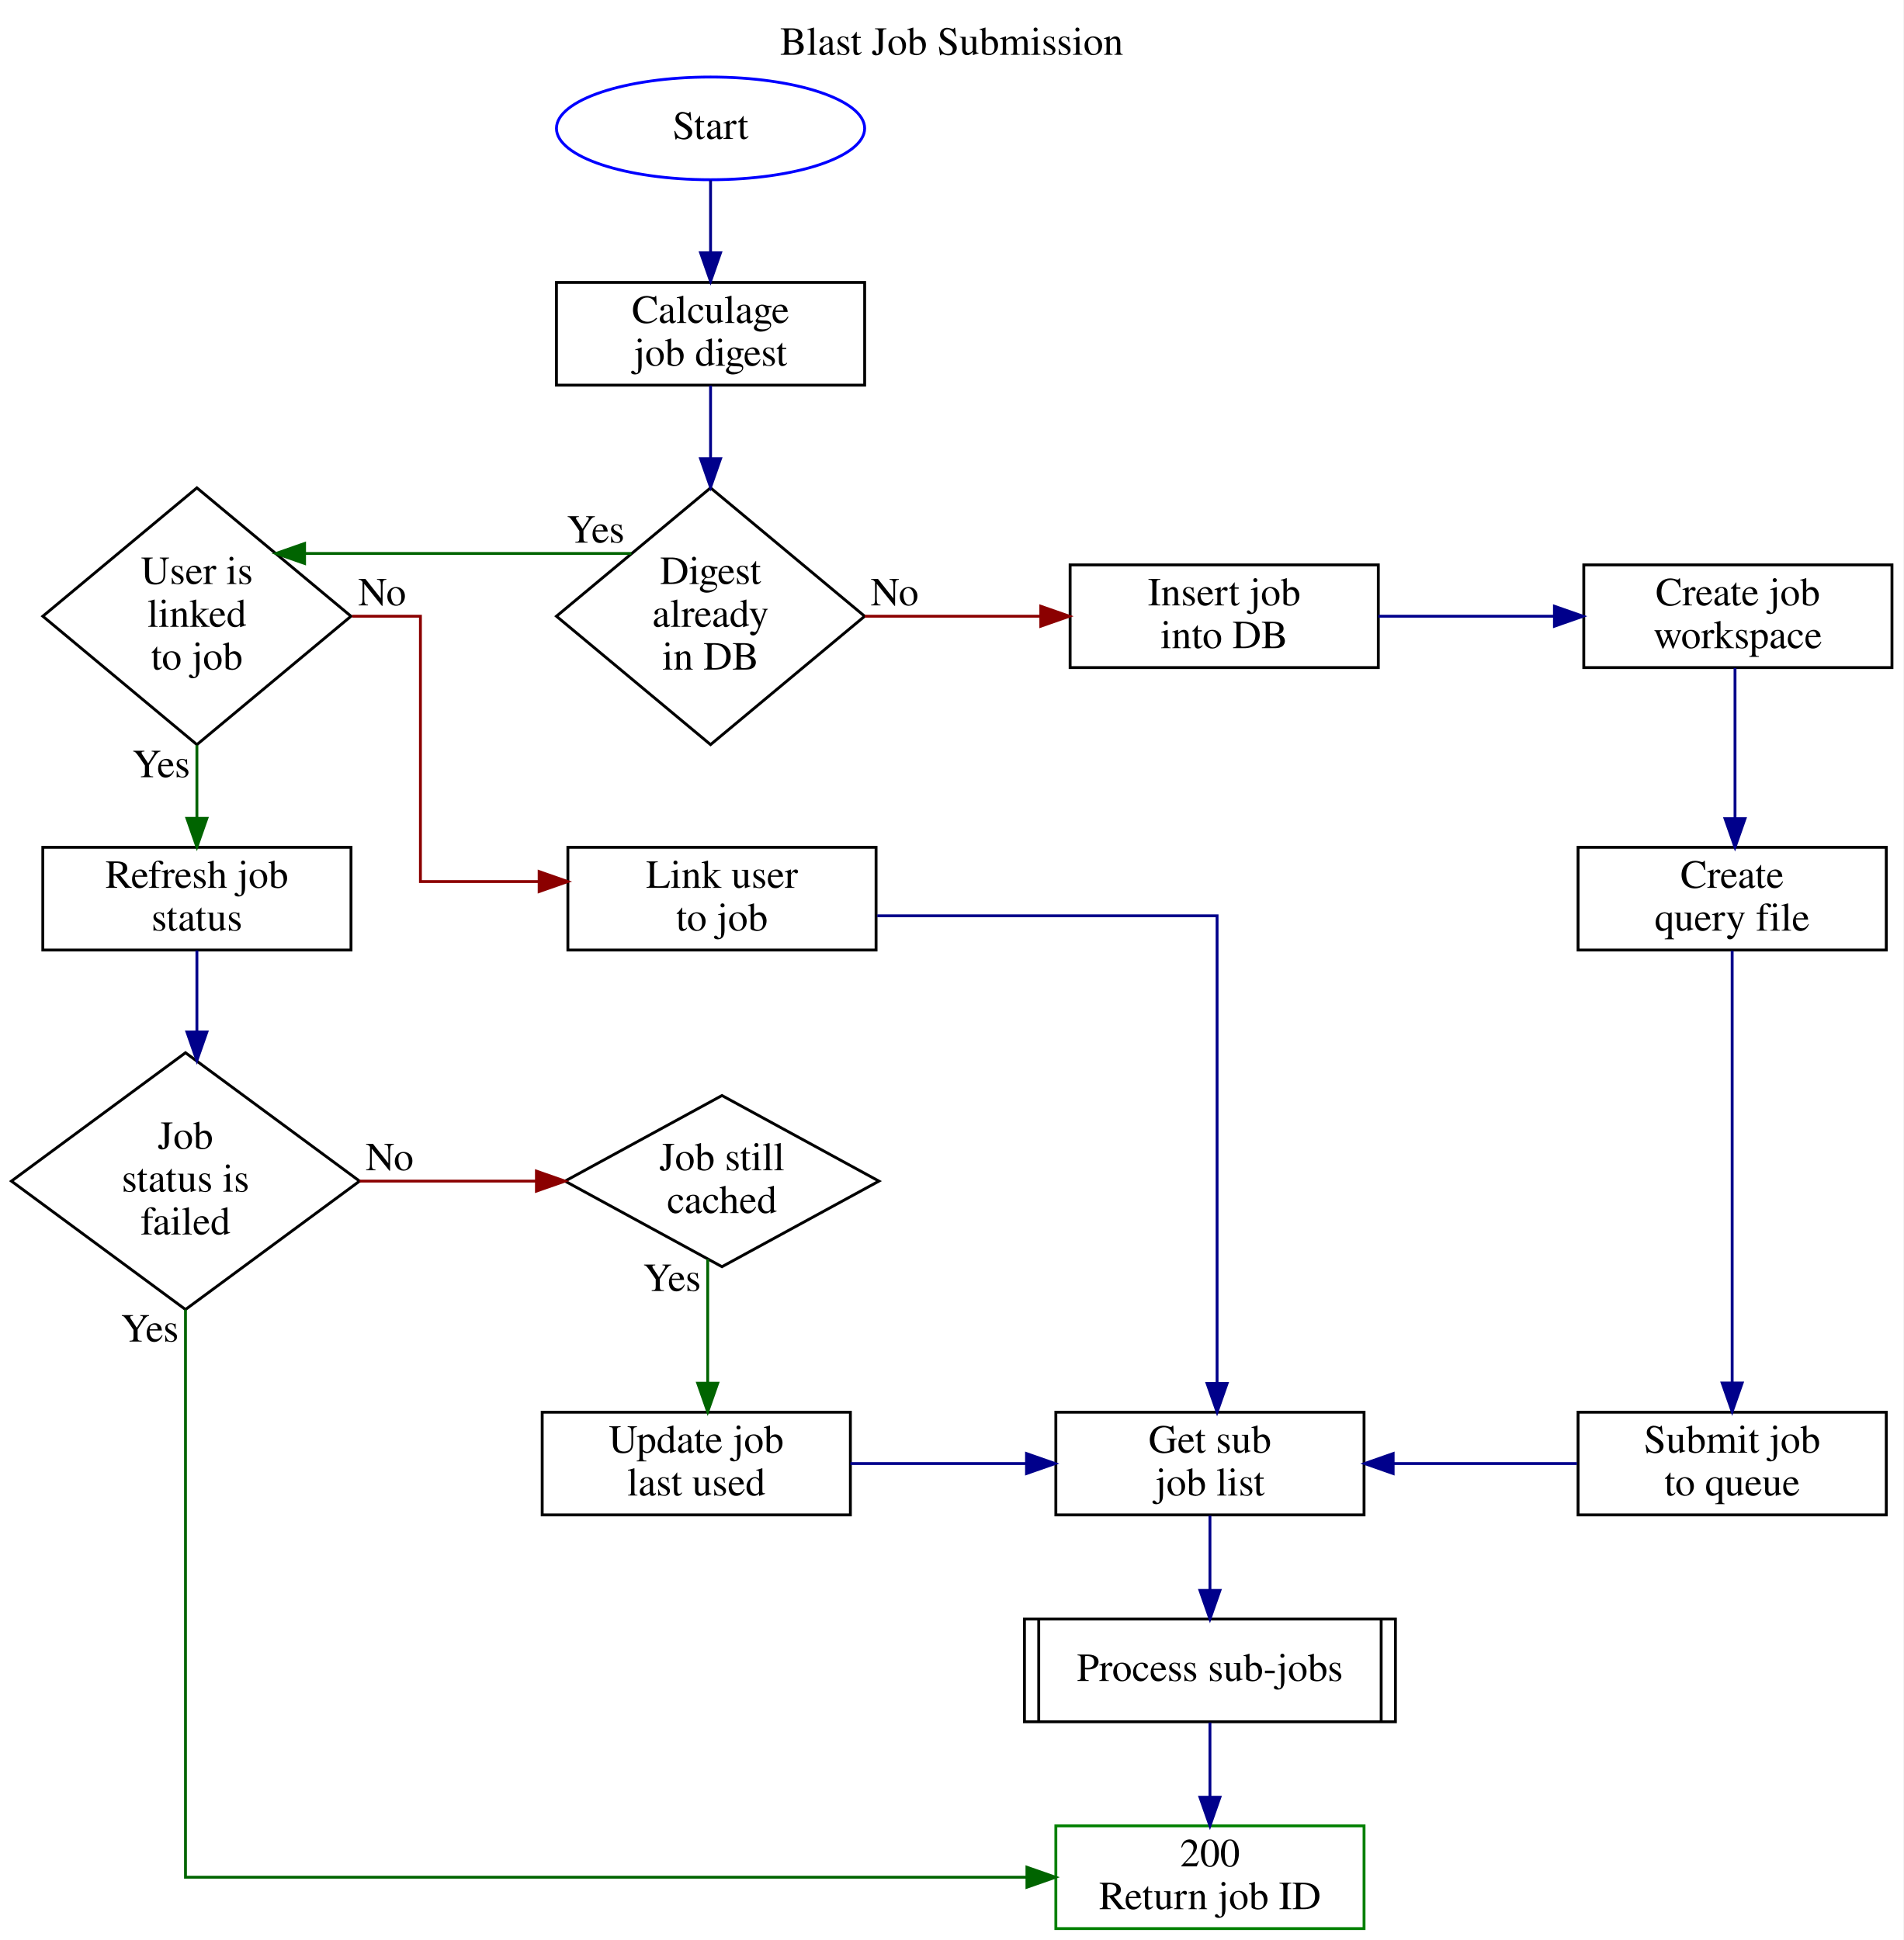
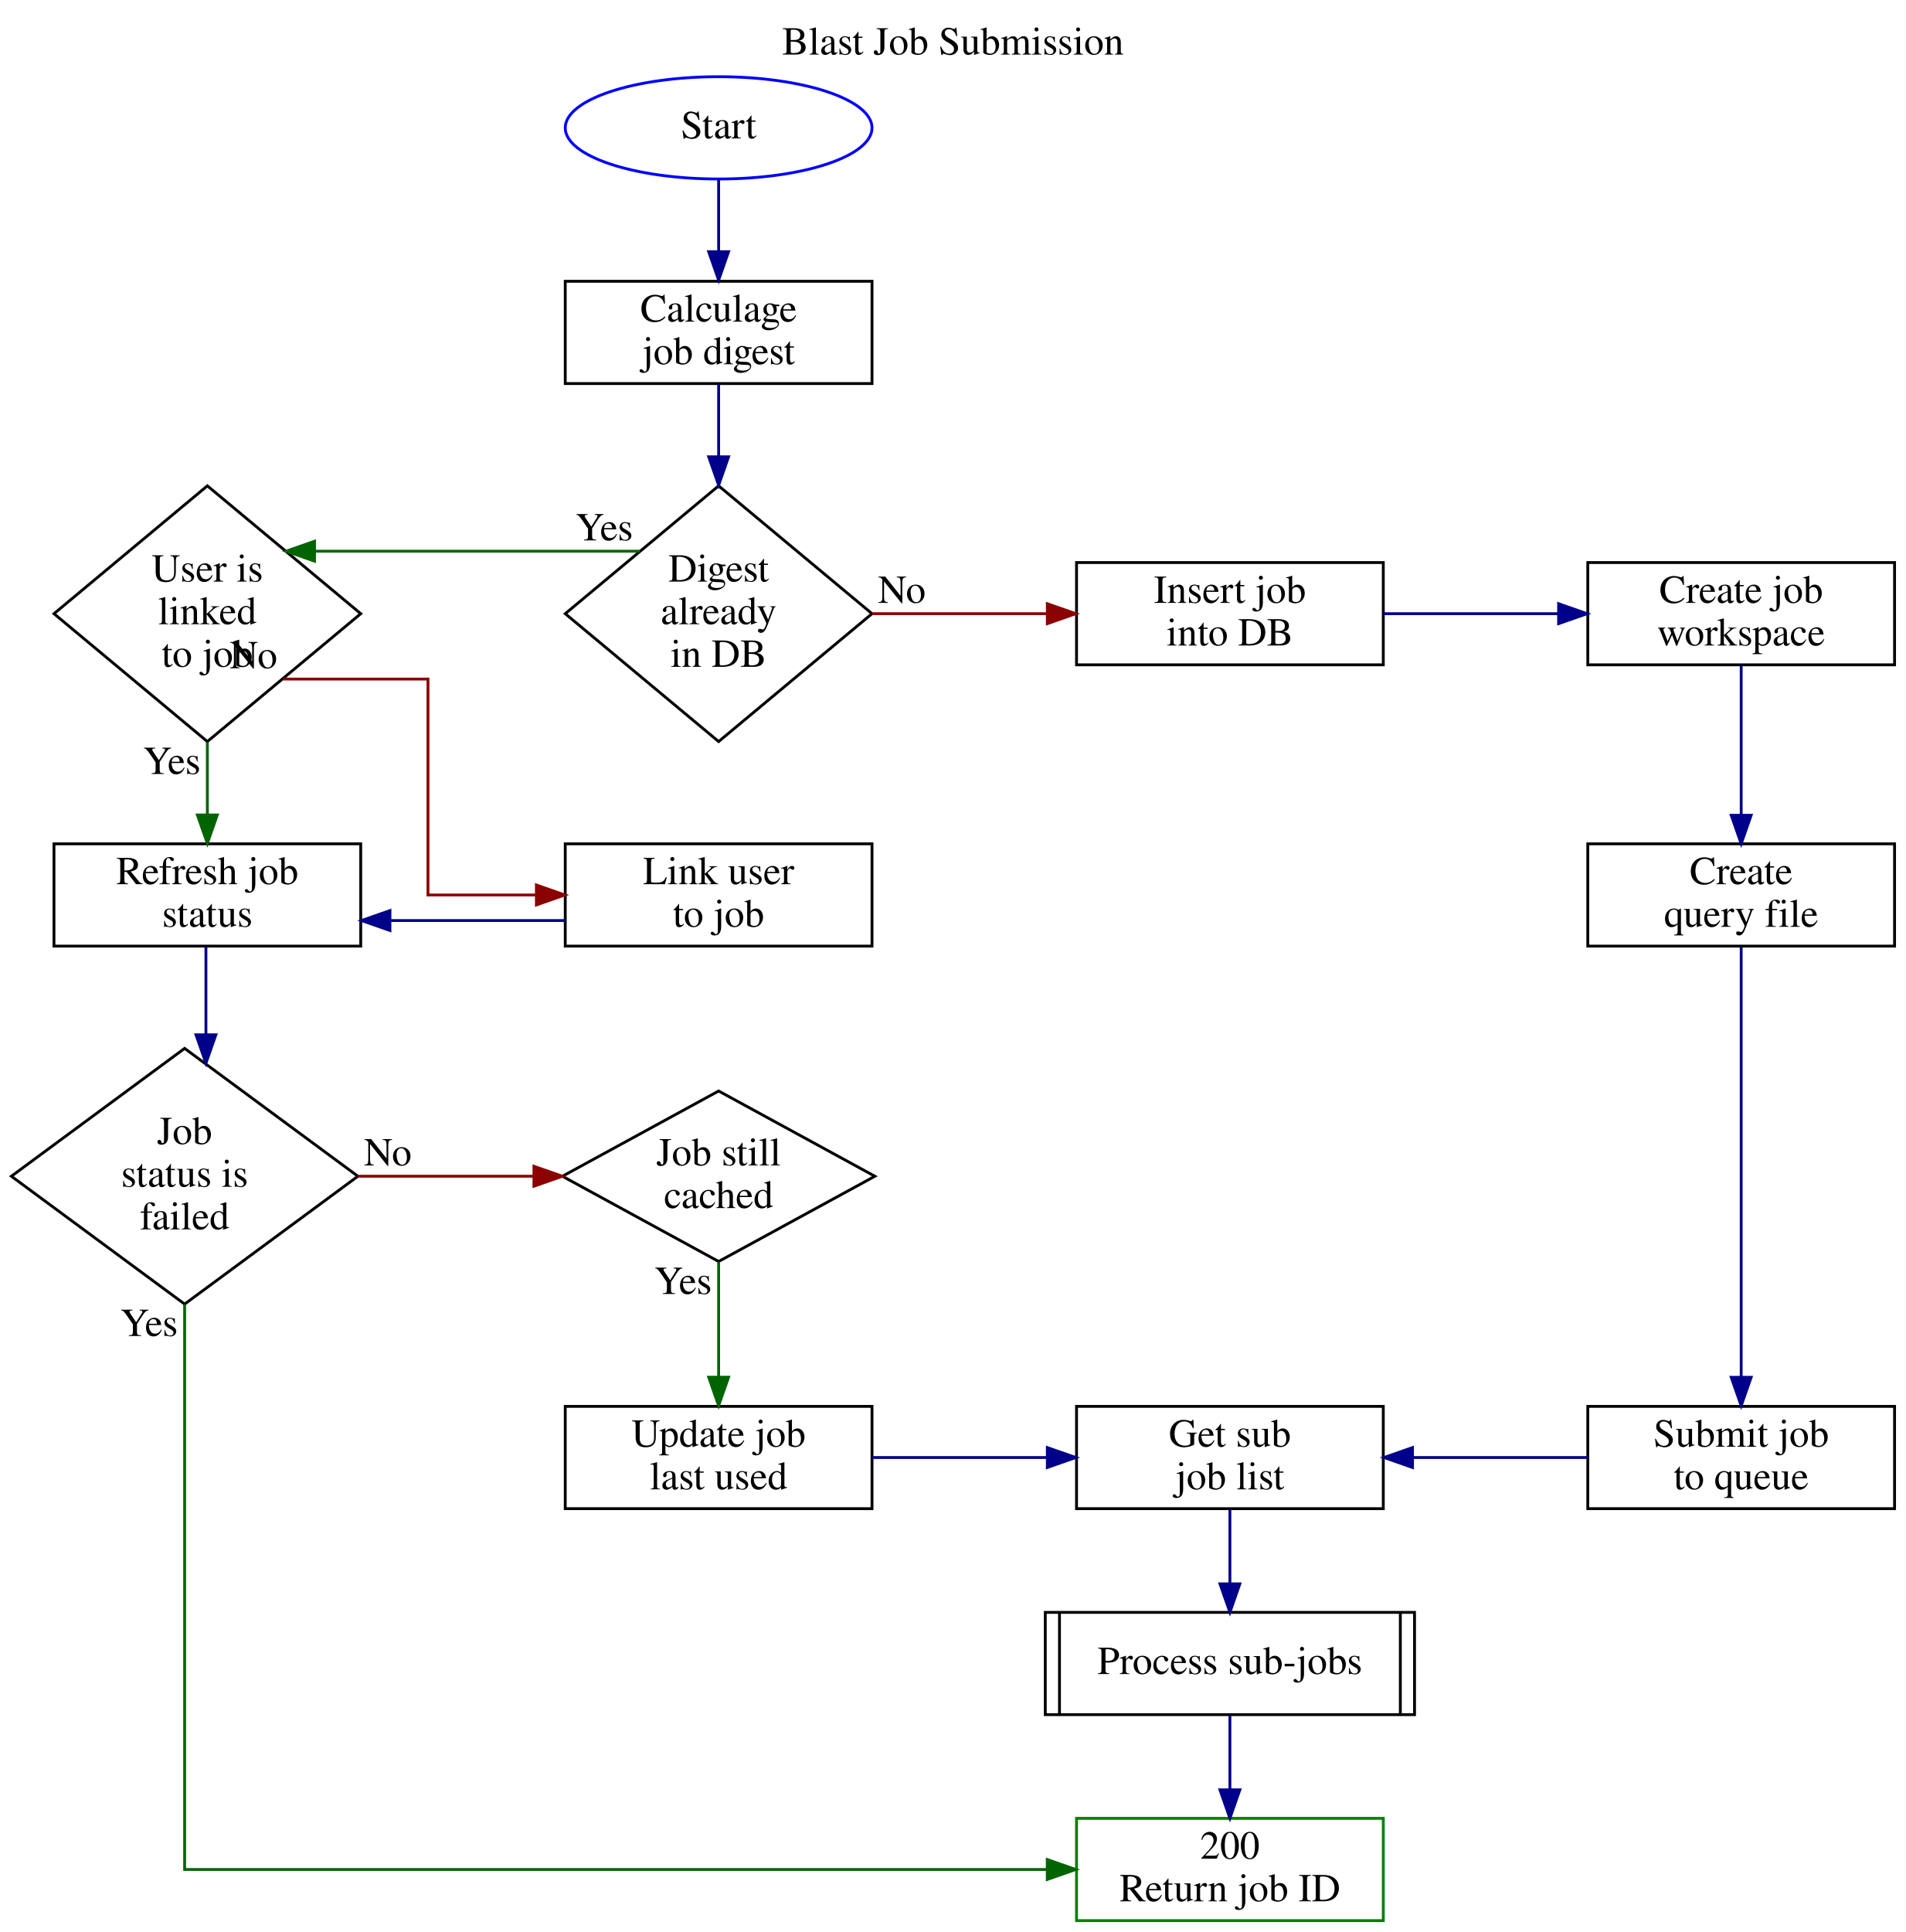
- <svg xmlns="http://www.w3.org/2000/svg" width="667pt" height="680pt" viewBox="0.00 0.00 667.00 680.00">
+ <svg xmlns="http://www.w3.org/2000/svg" width="671pt" height="680pt" viewBox="0.00 0.00 671.00 680.00">
  <g id="graph0" class="graph" transform="scale(1 1) rotate(0) translate(4 676)">
-     <polygon fill="white" stroke="transparent" points="-4,4 -4,-676 663,-676 663,4 -4,4" />
-     <text text-anchor="middle" x="329.5" y="-656.8" font-family="Times,serif" font-size="14.00">Blast Job Submission</text>
+     <polygon fill="white" stroke="transparent" points="-4,4 -4,-676 667,-676 667,4 -4,4" />
+     <text text-anchor="middle" x="331.5" y="-656.8" font-family="Times,serif" font-size="14.00">Blast Job Submission</text>
    <g id="node1" class="node">
-       <ellipse fill="none" stroke="blue" cx="245" cy="-631" rx="54" ry="18" />
-       <text text-anchor="middle" x="245" y="-627.3" font-family="Times,serif" font-size="14.00">Start</text>
+       <ellipse fill="none" stroke="blue" cx="249" cy="-631" rx="54" ry="18" />
+       <text text-anchor="middle" x="249" y="-627.3" font-family="Times,serif" font-size="14.00">Start</text>
    </g>
    <g id="node2" class="node">
-       <polygon fill="none" stroke="black" points="299,-577 191,-577 191,-541 299,-541 299,-577" />
-       <text text-anchor="middle" x="245" y="-562.8" font-family="Times,serif" font-size="14.00">Calculage</text>
-       <text text-anchor="middle" x="245" y="-547.8" font-family="Times,serif" font-size="14.00">job digest</text>
+       <polygon fill="none" stroke="black" points="303,-577 195,-577 195,-541 303,-541 303,-577" />
+       <text text-anchor="middle" x="249" y="-562.8" font-family="Times,serif" font-size="14.00">Calculage</text>
+       <text text-anchor="middle" x="249" y="-547.8" font-family="Times,serif" font-size="14.00">job digest</text>
    </g>
    <g id="edge1" class="edge">
-       <path fill="none" stroke="darkblue" d="M245,-612.83C245,-612.83 245,-587.41 245,-587.41" />
-       <polygon fill="darkblue" stroke="darkblue" points="248.5,-587.41 245,-577.41 241.5,-587.41 248.5,-587.41" />
+       <path fill="none" stroke="darkblue" d="M249,-612.83C249,-612.83 249,-587.41 249,-587.41" />
+       <polygon fill="darkblue" stroke="darkblue" points="252.5,-587.41 249,-577.41 245.5,-587.41 252.5,-587.41" />
    </g>
    <g id="node3" class="node">
-       <polygon fill="none" stroke="black" points="245,-505 191,-460 245,-415 299,-460 245,-505" />
-       <text text-anchor="middle" x="245" y="-471.3" font-family="Times,serif" font-size="14.00">Digest</text>
-       <text text-anchor="middle" x="245" y="-456.3" font-family="Times,serif" font-size="14.00">already</text>
-       <text text-anchor="middle" x="245" y="-441.3" font-family="Times,serif" font-size="14.00">in DB</text>
+       <polygon fill="none" stroke="black" points="249,-505 195,-460 249,-415 303,-460 249,-505" />
+       <text text-anchor="middle" x="249" y="-471.3" font-family="Times,serif" font-size="14.00">Digest</text>
+       <text text-anchor="middle" x="249" y="-456.3" font-family="Times,serif" font-size="14.00">already</text>
+       <text text-anchor="middle" x="249" y="-441.3" font-family="Times,serif" font-size="14.00">in DB</text>
    </g>
    <g id="edge2" class="edge">
-       <path fill="none" stroke="darkblue" d="M245,-540.84C245,-540.84 245,-515.22 245,-515.22" />
-       <polygon fill="darkblue" stroke="darkblue" points="248.5,-515.22 245,-505.22 241.5,-515.22 248.5,-515.22" />
+       <path fill="none" stroke="darkblue" d="M249,-540.84C249,-540.84 249,-515.22 249,-515.22" />
+       <polygon fill="darkblue" stroke="darkblue" points="252.5,-515.22 249,-505.22 245.5,-515.22 252.5,-515.22" />
    </g>
    <g id="node7" class="node">
-       <polygon fill="none" stroke="black" points="479,-478 371,-478 371,-442 479,-442 479,-478" />
-       <text text-anchor="middle" x="425" y="-463.8" font-family="Times,serif" font-size="14.00">Insert job</text>
-       <text text-anchor="middle" x="425" y="-448.8" font-family="Times,serif" font-size="14.00">into DB</text>
+       <polygon fill="none" stroke="black" points="483,-478 375,-478 375,-442 483,-442 483,-478" />
+       <text text-anchor="middle" x="429" y="-463.8" font-family="Times,serif" font-size="14.00">Insert job</text>
+       <text text-anchor="middle" x="429" y="-448.8" font-family="Times,serif" font-size="14.00">into DB</text>
    </g>
    <g id="edge4" class="edge">
-       <path fill="none" stroke="darkred" d="M299.01,-460C299.01,-460 360.72,-460 360.72,-460" />
-       <polygon fill="darkred" stroke="darkred" points="360.72,-463.5 370.72,-460 360.72,-456.5 360.72,-463.5" />
-       <text text-anchor="middle" x="309.51" y="-463.8" font-family="Times,serif" font-size="14.00">No</text>
+       <path fill="none" stroke="darkred" d="M303.01,-460C303.01,-460 364.72,-460 364.72,-460" />
+       <polygon fill="darkred" stroke="darkred" points="364.72,-463.5 374.72,-460 364.72,-456.5 364.72,-463.5" />
+       <text text-anchor="middle" x="313.51" y="-463.8" font-family="Times,serif" font-size="14.00">No</text>
    </g>
    <g id="node8" class="node">
-       <polygon fill="none" stroke="black" points="119,-379 11,-379 11,-343 119,-343 119,-379" />
-       <text text-anchor="middle" x="65" y="-364.8" font-family="Times,serif" font-size="14.00">Refresh job</text>
-       <text text-anchor="middle" x="65" y="-349.8" font-family="Times,serif" font-size="14.00">status</text>
+       <polygon fill="none" stroke="black" points="123,-379 15,-379 15,-343 123,-343 123,-379" />
+       <text text-anchor="middle" x="69" y="-364.8" font-family="Times,serif" font-size="14.00">Refresh job</text>
+       <text text-anchor="middle" x="69" y="-349.8" font-family="Times,serif" font-size="14.00">status</text>
    </g>
    <g id="node12" class="node">
      <polygon fill="none" stroke="black" points="303,-379 195,-379 195,-343 303,-343 303,-379" />
      <text text-anchor="middle" x="249" y="-364.8" font-family="Times,serif" font-size="14.00">Link user</text>
      <text text-anchor="middle" x="249" y="-349.8" font-family="Times,serif" font-size="14.00">to job</text>
    </g>
    <g id="node4" class="node">
-       <polygon fill="none" stroke="black" points="65,-505 11,-460 65,-415 119,-460 65,-505" />
-       <text text-anchor="middle" x="65" y="-471.3" font-family="Times,serif" font-size="14.00">User is</text>
-       <text text-anchor="middle" x="65" y="-456.3" font-family="Times,serif" font-size="14.00">linked</text>
-       <text text-anchor="middle" x="65" y="-441.3" font-family="Times,serif" font-size="14.00">to job</text>
+       <polygon fill="none" stroke="black" points="69,-505 15,-460 69,-415 123,-460 69,-505" />
+       <text text-anchor="middle" x="69" y="-471.3" font-family="Times,serif" font-size="14.00">User is</text>
+       <text text-anchor="middle" x="69" y="-456.3" font-family="Times,serif" font-size="14.00">linked</text>
+       <text text-anchor="middle" x="69" y="-441.3" font-family="Times,serif" font-size="14.00">to job</text>
    </g>
    <g id="edge3" class="edge">
-       <path fill="none" stroke="darkgreen" d="M102.73,-482C102.73,-482 217.24,-482 217.24,-482" />
-       <polygon fill="darkgreen" stroke="darkgreen" points="102.73,-478.5 92.73,-482 102.73,-485.5 102.73,-478.5" />
-       <text text-anchor="middle" x="204.74" y="-485.8" font-family="Times,serif" font-size="14.00">Yes</text>
+       <path fill="none" stroke="darkgreen" d="M106.73,-482C106.73,-482 221.24,-482 221.24,-482" />
+       <polygon fill="darkgreen" stroke="darkgreen" points="106.73,-478.5 96.73,-482 106.73,-485.5 106.73,-478.5" />
+       <text text-anchor="middle" x="208.74" y="-485.8" font-family="Times,serif" font-size="14.00">Yes</text>
    </g>
    <g id="edge9" class="edge">
-       <path fill="none" stroke="darkred" d="M119.41,-460C132.77,-460 143.33,-460 143.33,-460 143.33,-460 143.33,-367 143.33,-367 143.33,-367 184.93,-367 184.93,-367" />
-       <polygon fill="darkred" stroke="darkred" points="184.93,-370.5 194.93,-367 184.93,-363.5 184.93,-370.5" />
-       <text text-anchor="middle" x="129.91" y="-463.8" font-family="Times,serif" font-size="14.00">No</text>
+       <path fill="none" stroke="darkred" d="M95.73,-437C118.19,-437 146.67,-437 146.67,-437 146.67,-437 146.67,-361 146.67,-361 146.67,-361 184.84,-361 184.84,-361" />
+       <polygon fill="darkred" stroke="darkred" points="184.84,-364.5 194.84,-361 184.84,-357.5 184.84,-364.5" />
+       <text text-anchor="middle" x="85.23" y="-440.8" font-family="Times,serif" font-size="14.00">No</text>
    </g>
    <g id="node5" class="node">
-       <polygon fill="none" stroke="black" points="659,-478 551,-478 551,-442 659,-442 659,-478" />
-       <text text-anchor="middle" x="605" y="-463.8" font-family="Times,serif" font-size="14.00">Create job</text>
-       <text text-anchor="middle" x="605" y="-448.8" font-family="Times,serif" font-size="14.00">workspace</text>
+       <polygon fill="none" stroke="black" points="663,-478 555,-478 555,-442 663,-442 663,-478" />
+       <text text-anchor="middle" x="609" y="-463.8" font-family="Times,serif" font-size="14.00">Create job</text>
+       <text text-anchor="middle" x="609" y="-448.8" font-family="Times,serif" font-size="14.00">workspace</text>
    </g>
    <g id="node6" class="node">
-       <polygon fill="none" stroke="black" points="657,-379 549,-379 549,-343 657,-343 657,-379" />
-       <text text-anchor="middle" x="603" y="-364.8" font-family="Times,serif" font-size="14.00">Create</text>
-       <text text-anchor="middle" x="603" y="-349.8" font-family="Times,serif" font-size="14.00">query file</text>
+       <polygon fill="none" stroke="black" points="663,-379 555,-379 555,-343 663,-343 663,-379" />
+       <text text-anchor="middle" x="609" y="-364.8" font-family="Times,serif" font-size="14.00">Create</text>
+       <text text-anchor="middle" x="609" y="-349.8" font-family="Times,serif" font-size="14.00">query file</text>
    </g>
    <g id="edge14" class="edge">
-       <path fill="none" stroke="darkblue" d="M604,-441.84C604,-441.84 604,-389.04 604,-389.04" />
-       <polygon fill="darkblue" stroke="darkblue" points="607.5,-389.04 604,-379.04 600.5,-389.04 607.5,-389.04" />
+       <path fill="none" stroke="darkblue" d="M609,-441.84C609,-441.84 609,-389.04 609,-389.04" />
+       <polygon fill="darkblue" stroke="darkblue" points="612.5,-389.04 609,-379.04 605.5,-389.04 612.5,-389.04" />
    </g>
    <g id="node13" class="node">
-       <polygon fill="none" stroke="black" points="657,-181 549,-181 549,-145 657,-145 657,-181" />
-       <text text-anchor="middle" x="603" y="-166.8" font-family="Times,serif" font-size="14.00">Submit job</text>
-       <text text-anchor="middle" x="603" y="-151.8" font-family="Times,serif" font-size="14.00">to queue</text>
+       <polygon fill="none" stroke="black" points="663,-181 555,-181 555,-145 663,-145 663,-181" />
+       <text text-anchor="middle" x="609" y="-166.8" font-family="Times,serif" font-size="14.00">Submit job</text>
+       <text text-anchor="middle" x="609" y="-151.8" font-family="Times,serif" font-size="14.00">to queue</text>
    </g>
    <g id="edge15" class="edge">
-       <path fill="none" stroke="darkblue" d="M603,-342.73C603,-342.73 603,-191.23 603,-191.23" />
-       <polygon fill="darkblue" stroke="darkblue" points="606.5,-191.23 603,-181.23 599.5,-191.23 606.5,-191.23" />
+       <path fill="none" stroke="darkblue" d="M609,-342.73C609,-342.73 609,-191.23 609,-191.23" />
+       <polygon fill="darkblue" stroke="darkblue" points="612.5,-191.23 609,-181.23 605.5,-191.23 612.5,-191.23" />
    </g>
    <g id="edge5" class="edge">
-       <path fill="none" stroke="darkblue" d="M479.01,-460C479.01,-460 540.72,-460 540.72,-460" />
-       <polygon fill="darkblue" stroke="darkblue" points="540.72,-463.5 550.72,-460 540.72,-456.5 540.72,-463.5" />
+       <path fill="none" stroke="darkblue" d="M483.01,-460C483.01,-460 544.72,-460 544.72,-460" />
+       <polygon fill="darkblue" stroke="darkblue" points="544.72,-463.5 554.72,-460 544.72,-456.5 544.72,-463.5" />
    </g>
    <g id="edge8" class="edge">
-       <path fill="none" stroke="darkgreen" d="M65,-389.16C65,-389.16 65,-414.78 65,-414.78" />
-       <polygon fill="darkgreen" stroke="darkgreen" points="68.5,-389.16 65,-379.16 61.5,-389.16 68.5,-389.16" />
-       <text text-anchor="middle" x="52.5" y="-403.58" font-family="Times,serif" font-size="14.00">Yes</text>
+       <path fill="none" stroke="darkgreen" d="M69,-389.16C69,-389.16 69,-414.78 69,-414.78" />
+       <polygon fill="darkgreen" stroke="darkgreen" points="72.5,-389.16 69,-379.16 65.5,-389.16 72.5,-389.16" />
+       <text text-anchor="middle" x="56.5" y="-403.58" font-family="Times,serif" font-size="14.00">Yes</text>
    </g>
    <g id="node9" class="node">
      <polygon fill="none" stroke="black" points="61,-307 0,-262 61,-217 122,-262 61,-307" />
      <text text-anchor="middle" x="61" y="-273.3" font-family="Times,serif" font-size="14.00">Job</text>
      <text text-anchor="middle" x="61" y="-258.3" font-family="Times,serif" font-size="14.00">status is</text>
      <text text-anchor="middle" x="61" y="-243.3" font-family="Times,serif" font-size="14.00">failed</text>
    </g>
    <g id="edge10" class="edge">
-       <path fill="none" stroke="darkblue" d="M65,-342.84C65,-342.84 65,-314.29 65,-314.29" />
-       <polygon fill="darkblue" stroke="darkblue" points="68.5,-314.29 65,-304.29 61.5,-314.29 68.5,-314.29" />
+       <path fill="none" stroke="darkblue" d="M68.5,-342.84C68.5,-342.84 68.5,-311.79 68.5,-311.79" />
+       <polygon fill="darkblue" stroke="darkblue" points="72,-311.79 68.5,-301.79 65,-311.79 72,-311.79" />
    </g>
    <g id="node10" class="node">
      <polygon fill="none" stroke="black" points="249,-292 194,-262 249,-232 304,-262 249,-292" />
      <text text-anchor="middle" x="249" y="-265.8" font-family="Times,serif" font-size="14.00">Job still</text>
      <text text-anchor="middle" x="249" y="-250.8" font-family="Times,serif" font-size="14.00">cached</text>
    </g>
    <g id="edge11" class="edge">
      <path fill="none" stroke="darkred" d="M122.04,-262C122.04,-262 183.98,-262 183.98,-262" />
      <polygon fill="darkred" stroke="darkred" points="183.98,-265.5 193.98,-262 183.98,-258.5 183.98,-265.5" />
      <text text-anchor="middle" x="132.54" y="-265.8" font-family="Times,serif" font-size="14.00">No</text>
    </g>
    <g id="node16" class="node">
-       <polygon fill="none" stroke="green" points="474,-36 366,-36 366,0 474,0 474,-36" />
-       <text text-anchor="middle" x="420" y="-21.8" font-family="Times,serif" font-size="14.00">200</text>
-       <text text-anchor="middle" x="420" y="-6.8" font-family="Times,serif" font-size="14.00">Return job ID</text>
+       <polygon fill="none" stroke="green" points="483,-36 375,-36 375,0 483,0 483,-36" />
+       <text text-anchor="middle" x="429" y="-21.8" font-family="Times,serif" font-size="14.00">200</text>
+       <text text-anchor="middle" x="429" y="-6.8" font-family="Times,serif" font-size="14.00">Return job ID</text>
    </g>
    <g id="edge17" class="edge">
-       <path fill="none" stroke="darkgreen" d="M61,-216.96C61,-146.46 61,-18 61,-18 61,-18 355.87,-18 355.87,-18" />
-       <polygon fill="darkgreen" stroke="darkgreen" points="355.87,-21.5 365.87,-18 355.87,-14.5 355.87,-21.5" />
+       <path fill="none" stroke="darkgreen" d="M61,-216.96C61,-146.46 61,-18 61,-18 61,-18 364.7,-18 364.7,-18" />
+       <polygon fill="darkgreen" stroke="darkgreen" points="364.7,-21.5 374.7,-18 364.7,-14.5 364.7,-21.5" />
      <text text-anchor="middle" x="48.5" y="-205.76" font-family="Times,serif" font-size="14.00">Yes</text>
    </g>
    <g id="node11" class="node">
-       <polygon fill="none" stroke="black" points="294,-181 186,-181 186,-145 294,-145 294,-181" />
-       <text text-anchor="middle" x="240" y="-166.8" font-family="Times,serif" font-size="14.00">Update job</text>
-       <text text-anchor="middle" x="240" y="-151.8" font-family="Times,serif" font-size="14.00">last used</text>
+       <polygon fill="none" stroke="black" points="303,-181 195,-181 195,-145 303,-145 303,-181" />
+       <text text-anchor="middle" x="249" y="-166.8" font-family="Times,serif" font-size="14.00">Update job</text>
+       <text text-anchor="middle" x="249" y="-151.8" font-family="Times,serif" font-size="14.00">last used</text>
    </g>
    <g id="edge12" class="edge">
-       <path fill="none" stroke="darkgreen" d="M244,-234.69C244,-234.69 244,-191.16 244,-191.16" />
-       <polygon fill="darkgreen" stroke="darkgreen" points="247.5,-191.16 244,-181.16 240.5,-191.16 247.5,-191.16" />
-       <text text-anchor="middle" x="231.5" y="-223.49" font-family="Times,serif" font-size="14.00">Yes</text>
+       <path fill="none" stroke="darkgreen" d="M249,-231.76C249,-231.76 249,-191.27 249,-191.27" />
+       <polygon fill="darkgreen" stroke="darkgreen" points="252.5,-191.27 249,-181.27 245.5,-191.27 252.5,-191.27" />
+       <text text-anchor="middle" x="236.5" y="-220.56" font-family="Times,serif" font-size="14.00">Yes</text>
    </g>
    <g id="node14" class="node">
-       <polygon fill="none" stroke="black" points="474,-181 366,-181 366,-145 474,-145 474,-181" />
-       <text text-anchor="middle" x="420" y="-166.8" font-family="Times,serif" font-size="14.00">Get sub</text>
-       <text text-anchor="middle" x="420" y="-151.8" font-family="Times,serif" font-size="14.00">job list</text>
+       <polygon fill="none" stroke="black" points="483,-181 375,-181 375,-145 483,-145 483,-181" />
+       <text text-anchor="middle" x="429" y="-166.8" font-family="Times,serif" font-size="14.00">Get sub</text>
+       <text text-anchor="middle" x="429" y="-151.8" font-family="Times,serif" font-size="14.00">job list</text>
    </g>
    <g id="edge13" class="edge">
-       <path fill="none" stroke="darkblue" d="M294.01,-163C294.01,-163 355.72,-163 355.72,-163" />
-       <polygon fill="darkblue" stroke="darkblue" points="355.72,-166.5 365.72,-163 355.72,-159.5 355.72,-166.5" />
+       <path fill="none" stroke="darkblue" d="M303.01,-163C303.01,-163 364.72,-163 364.72,-163" />
+       <polygon fill="darkblue" stroke="darkblue" points="364.72,-166.5 374.72,-163 364.72,-159.5 364.72,-166.5" />
    </g>
    <g id="edge6" class="edge">
-       <path fill="none" stroke="darkblue" d="M303.42,-355C354.3,-355 422.5,-355 422.5,-355 422.5,-355 422.5,-191.06 422.5,-191.06" />
-       <polygon fill="darkblue" stroke="darkblue" points="426,-191.06 422.5,-181.06 419,-191.06 426,-191.06" />
+       <path fill="none" stroke="darkblue" d="M194.99,-352C194.99,-352 133.28,-352 133.28,-352" />
+       <polygon fill="darkblue" stroke="darkblue" points="133.28,-348.5 123.28,-352 133.28,-355.5 133.28,-348.5" />
    </g>
    <g id="edge16" class="edge">
-       <path fill="none" stroke="darkblue" d="M548.59,-163C548.59,-163 484.2,-163 484.2,-163" />
-       <polygon fill="darkblue" stroke="darkblue" points="484.2,-159.5 474.2,-163 484.2,-166.5 484.2,-159.5" />
+       <path fill="none" stroke="darkblue" d="M554.99,-163C554.99,-163 493.28,-163 493.28,-163" />
+       <polygon fill="darkblue" stroke="darkblue" points="493.28,-159.5 483.28,-163 493.28,-166.5 493.28,-159.5" />
    </g>
    <g id="node15" class="node">
-       <polygon fill="none" stroke="black" points="355,-72.5 355,-108.5 485,-108.5 485,-72.5 355,-72.5" />
-       <text text-anchor="middle" x="357.5" y="-86.8" font-family="Times,serif" font-size="14.00"> </text>
-       <polyline fill="none" stroke="black" points="360,-72.5 360,-108.5 " />
-       <text text-anchor="middle" x="420" y="-86.8" font-family="Times,serif" font-size="14.00">Process sub-jobs</text>
-       <polyline fill="none" stroke="black" points="480,-72.5 480,-108.5 " />
-       <text text-anchor="middle" x="482.5" y="-86.8" font-family="Times,serif" font-size="14.00"> </text>
+       <polygon fill="none" stroke="black" points="364,-72.5 364,-108.5 494,-108.5 494,-72.5 364,-72.5" />
+       <text text-anchor="middle" x="366.5" y="-86.8" font-family="Times,serif" font-size="14.00"> </text>
+       <polyline fill="none" stroke="black" points="369,-72.5 369,-108.5 " />
+       <text text-anchor="middle" x="429" y="-86.8" font-family="Times,serif" font-size="14.00">Process sub-jobs</text>
+       <polyline fill="none" stroke="black" points="489,-72.5 489,-108.5 " />
+       <text text-anchor="middle" x="491.5" y="-86.8" font-family="Times,serif" font-size="14.00"> </text>
    </g>
    <g id="edge7" class="edge">
-       <path fill="none" stroke="darkblue" d="M420,-144.71C420,-144.71 420,-118.54 420,-118.54" />
-       <polygon fill="darkblue" stroke="darkblue" points="423.5,-118.54 420,-108.54 416.5,-118.54 423.5,-118.54" />
+       <path fill="none" stroke="darkblue" d="M429,-144.71C429,-144.71 429,-118.54 429,-118.54" />
+       <polygon fill="darkblue" stroke="darkblue" points="432.5,-118.54 429,-108.54 425.5,-118.54 432.5,-118.54" />
    </g>
    <g id="edge18" class="edge">
-       <path fill="none" stroke="darkblue" d="M420,-72.21C420,-72.21 420,-46.04 420,-46.04" />
-       <polygon fill="darkblue" stroke="darkblue" points="423.5,-46.04 420,-36.04 416.5,-46.04 423.5,-46.04" />
+       <path fill="none" stroke="darkblue" d="M429,-72.21C429,-72.21 429,-46.04 429,-46.04" />
+       <polygon fill="darkblue" stroke="darkblue" points="432.5,-46.04 429,-36.04 425.5,-46.04 432.5,-46.04" />
    </g>
  </g>
</svg>
